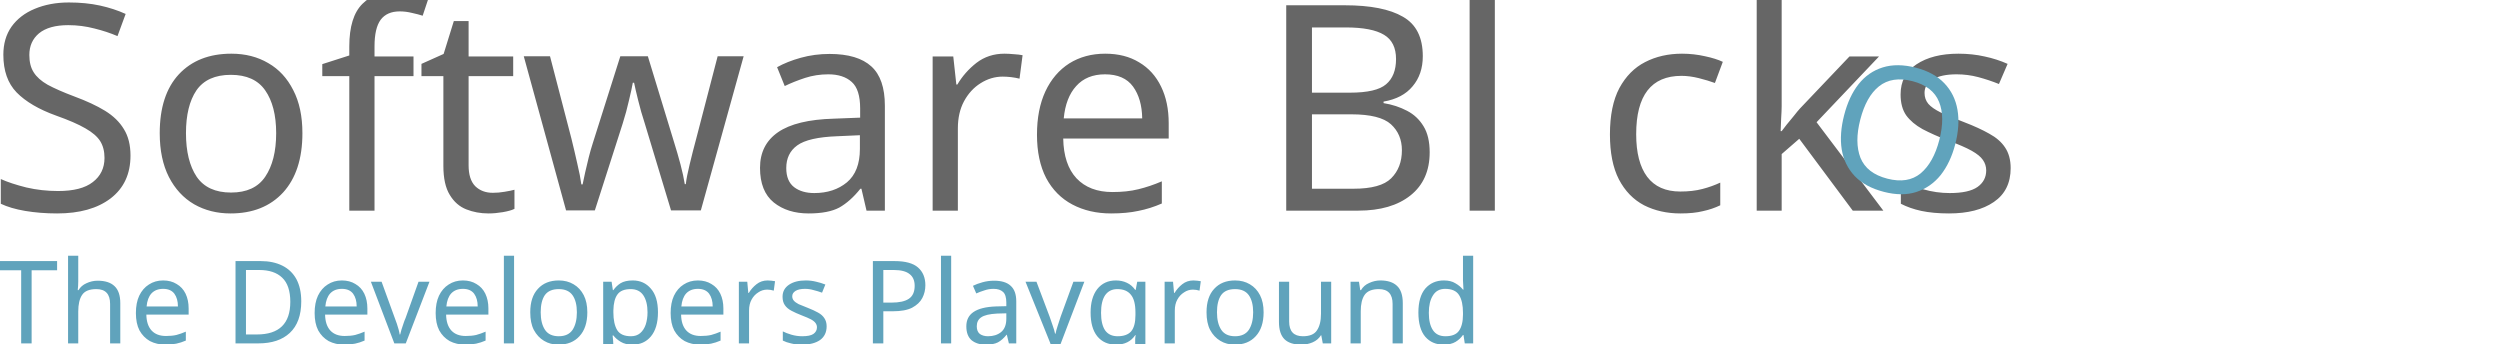
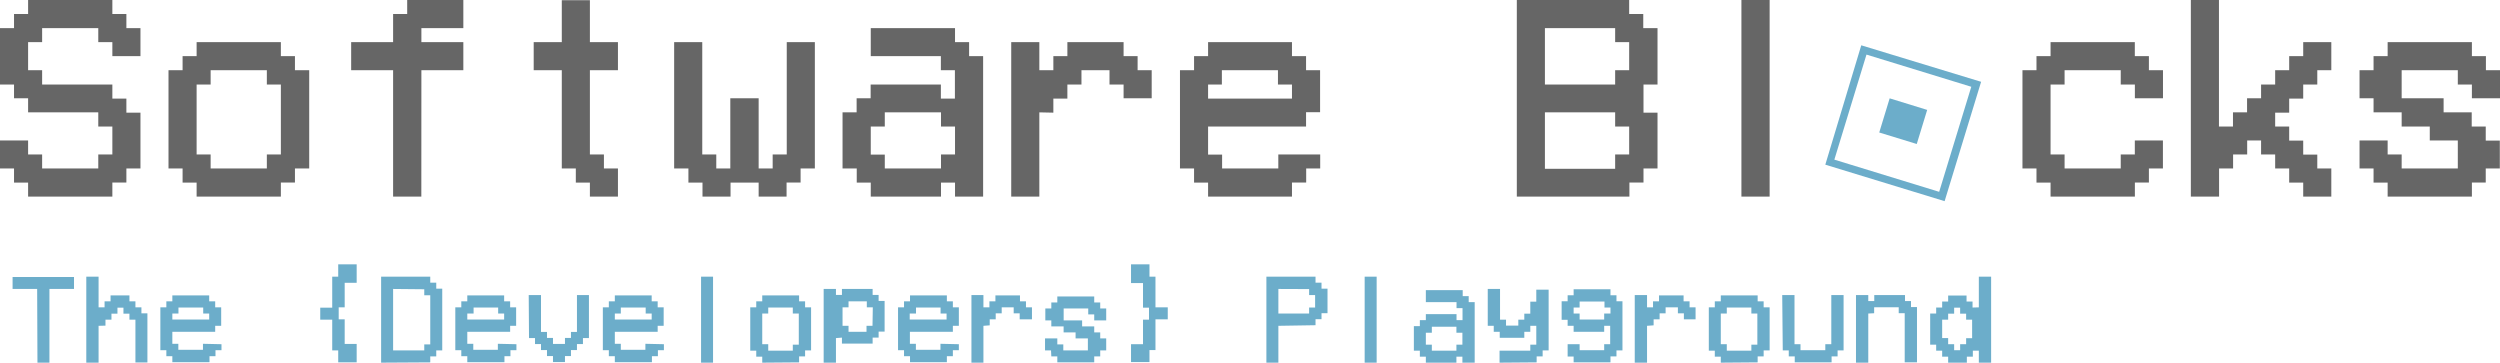
- <svg xmlns="http://www.w3.org/2000/svg" width="579.445" height="79.593" viewBox="0 0 153.311 21.059">
+ <svg xmlns="http://www.w3.org/2000/svg" id="Layer_1" data-name="Layer 1" viewBox="0 0 417.19 60.52">
  <defs>
-     <path id="f" d="M14.174 82.21h152.702v17.576H14.174z" />
-     <path id="c" d="M14.93 82.21h151.568v17.954H14.93z" />
-     <path id="b" d="M14.174 91.092h168.01v51.216H14.174z" />
-     <path id="a" d="M14.552 94.683h178.783v49.893H14.552z" />
-     <path id="d" d="M12.473 60.854h186.531v54.996H12.473z" />
-     <path id="e" d="M92.415 71.815h52.161v39.688H92.415z" />
+     <style>.cls-1{fill:#666}.cls-2{fill:#6cadca}</style>
  </defs>
-   <g font-weight="400" font-family="sans-serif">
-     <text style="line-height:1.25" x="169.9" y="129.646" font-size="10.583" stroke-width=".265" transform="translate(-.01 -66.233)" />
-     <text style="line-height:1.25;white-space:pre;shape-inside:url(#d)" transform="translate(-13.33 -67.778)" font-size="17.639">
-       <tspan x="12.473" y="80.697">
-         <tspan style="-inkscape-font-specification:'VCR OSD Mono'" font-family="VCR OSD Mono" fill="#666">Software Bl cks</tspan>
-       </tspan>
-     </text>
-     <text style="line-height:1.25;white-space:pre;shape-inside:url(#e)" transform="matrix(.97858 .25257 -.25257 .97858 41.682 -92.585)" font-size="10.583">
-       <tspan x="92.416" y="81.606">
-         <tspan style="-inkscape-font-specification:Habesha_Blocks" font-family="Habesha_Blocks" fill="#60a3bc">O</tspan>
-       </tspan>
-     </text>
-     <text style="line-height:1.25;white-space:pre;shape-inside:url(#f)" transform="translate(-14.518 -69.087)" font-size="7.056">
-       <tspan x="14.174" y="90.146">
-         <tspan style="-inkscape-font-specification:'VCR OSD Mono'" font-family="VCR OSD Mono" fill="#60a3bc">The Developers Playground</tspan>
-       </tspan>
-     </text>
-   </g>
+   <path class="cls-1" d="M42.49 18.58h2.35v4.68h-4.69v-2.34H37.8v-2.34h-9.37v2.34h-2.34v4.69h2.34V28h11.72v2.34h2.34v2.35h2.35V42h-2.35v2.35h-2.34v2.35H26.09v-2.34h-2.35V42H21.4v-4.67h4.69v2.34h2.34V42h9.37v-2.33h2.35V35H37.8v-2.36H26.09v-2.35h-2.35V28H21.4v-9.42h2.34v-2.35h2.35v-2.34h14.06v2.34h2.34zM54.21 46.7v-2.34h-2.34V42h-2.35V25.61h2.35v-2.35h2.34v-2.34h14.06v2.34h2.35v2.35H73V42h-2.38v2.35h-2.35v2.35zm2.34-4.7h9.38v-2.33h2.34V28h-2.34v-2.39h-9.38V28h-2.34v11.67h2.34zM91.71 46.7H87V25.61h-7v-4.69h7v-4.69h2.35v-2.34h9.37v4.69h-7v2.34h7v4.69h-7zM122.18 42h2.34v4.7h-4.68v-2.34h-2.35V42h-2.34V25.61h-4.69v-4.69h4.69v-7h4.69v7h4.68v4.69h-4.68v14.06h2.34zM133.9 20.92h4.69v18.75h2.34V42h2.34V30.29H148V42h2.34v-2.33h2.35V20.92h4.69V42H155v2.35h-2.34v2.35H148v-2.34h-4.69v2.34h-4.68v-2.34h-2.35V42h-2.38zM166.71 46.7v-2.34h-2.34V42H162v-9.36h2.35v-2.35h2.34V28h11.72v2.34h2.34v-4.73h-2.34v-2.35h-11.7v-4.68h14.06v2.34h2.35v2.34h2.34V46.7h-4.69v-2.34h-2.34v2.34zm2.34-4.7h9.38v-2.33h2.34V35h-2.34v-2.36h-9.38V35h-2.34v4.69h2.34zM194.84 32.64V46.7h-4.69V20.92h4.69v4.69h2.34v-2.35h2.34v-2.34h9.38v2.34h2.34v2.35h2.35v4.68h-4.69V28h-2.35v-2.39h-4.68V28h-2.35v2.34h-2.34v2.35zM241.71 39.67V42h-2.34v2.35H237v2.35h-14v-2.34h-2.34V42h-2.35V25.61h2.35v-2.35H223v-2.34h14v2.34h2.35v2.35h2.34v7h-2.34V35H223v4.69h2.34V42h9.38v-2.33zM223 28v2.34h14V28h-2.34v-2.39h-9.36V28zM274.52 46.7V13.89h18.75v2.34h2.35v2.35H298V28h-2.34v4.69H298V42h-2.34v2.35h-2.35v2.35zm4.69-18.7h11.72v-2.39h2.34v-4.69h-2.34v-2.34h-11.72zm0 14.06h11.72v-2.39h2.34V35h-2.34v-2.36h-11.72zM316.71 13.89V46.7H312V13.89zM377.65 39.67v-2.34h4.69V42H380v2.35h-2.34v2.35h-14.07v-2.34h-2.35V42h-2.34V25.61h2.34v-2.35h2.35v-2.34h14.06v2.34H380v2.35h2.35v4.68h-4.69V28h-2.36v-2.39h-9.37V28h-2.34v11.67h2.34V42h9.37v-2.33zM391.71 42v4.7H387V13.89h4.69V35h2.34v-2.36h2.35v-2.35h2.34V28h2.35v-2.39h2.34v-2.35h2.34v-2.34h4.69v4.69h-2.34V28h-2.35v2.34h-2.34v2.35h-2.34V35h2.34v2.35h2.34v2.34h2.35V42h2.34v4.7h-4.69v-2.34h-2.34V42h-2.34v-2.33h-2.35v-2.34h-2.32v2.34h-2.35V42zM417.49 42h-2.34v-4.67h4.69v2.34h2.34V42h9.37v-4.67h-4.68V35h-4.69v-2.36h-4.69v-2.35h-2.34v-4.68h2.34v-2.35h2.35v-2.34h14.06v2.34h2.34v2.35h2.35v4.68h-4.69V28h-2.35v-2.39h-9.37v4.68h7v2.35h4.69V35h2.34v2.35h2.35V42h-2.35v2.35h-2.31v2.35h-14.06v-2.34h-2.35z" transform="translate(-21.4 -13.89)" />
+   <path class="cls-2" d="M27.6 62.11h-4.1v-2h10.25v2h-4.1v12.3h-2zM37.85 68.26v6.15H35.8V60.06h2.05v5.12h1v-1h1v-1H43v1h1v1h1v1h1v8.2h-2v-7.15h-1v-1h-1v-1h-1v1h-1v1h-1v1zM58.36 71.33v1h-1v1h-1v1h-6.2v-1h-1v-1h-1v-7.15h1v-1h1v-1h6.15v1h1v1h1v3.08h-1v1h-7.15v2h1v1h4.11v-1zm-8.2-5.12v1h6.15v-1h-1v-1h-4.13v1zM77.84 60.06V58h3.08v3.08h-2v4.1h-1v2h1v4.1h2v3.08h-3.08v-2h-1v-5.13h-2v-2h2v-5.17zM85 74.41V60.06h8.2v1h1v1h1v10.3h-1v1h-1v1zm2-12.3v10.25h5.2v-1h1v-8.2h-1v-1zM107.58 71.33v1h-1v1h-1v1h-6.2v-1h-1v-1h-1v-7.15h1v-1h1v-1h6.15v1h1v1h1v3.08h-1v1h-7.15v2h1v1h4.1v-1zm-8.2-5.12v1h6.15v-1h-1v-1h-4.1v1zM109.63 63.13h2.05v6.15h1v1h1v1h2v-1h1v-1h1v-6.15h2v7.18h-1v1h-1v1h-1v1h-1v1h-2v-1h-1v-1h-1v-1h-1v-1h-1zM132.19 71.33v1h-1v1h-1v1H124v-1h-1v-1h-1v-7.15h1v-1h1v-1h6.15v1h1v1h1v3.08h-1v1H124v2h1v1h4.1v-1zM124 66.21v1h6.15v-1h-1v-1H125v1zM140.39 60.06v14.35h-2V60.06zM148.6 74.41v-1h-1v-1h-1v-7.23h1v-1h1v-1h6.15v1h1v1h1v7.18h-1v1h-1v1zm1-2h4.1v-1h1v-5.2h-1v-1h-4.1v1h-1v5.12h1zM160.9 70.31v4.1h-2.05v-12.3h2.05v1h1v-1h5.12v1h1v1h1v5.12h-1v1h-1v1h-5.12v-1zm6.15-5.13h-1v-1H163v1h-1v3.08h1v1h3v-1h1zM181.41 71.33v1h-1v1h-1v1h-6.15v-1h-1v-1h-1v-7.15h1v-1h1v-1h6.15v1h1v1h1v3.08h-1v1h-7.17v2h1v1h4.1v-1zm-8.2-5.12v1h6.15v-1h-1v-1h-4.1v1zM185.51 68.26v6.15h-2V63.13h2v2.05h1v-1h1v-1h4.1v1h1v1h1v2h-2.05v-1h-1v-1h-2v1h-1v1h-1v1zM196.79 72.36h-1v-2h2.05v1h1v1h4.1v-2h-2.05v-1h-2v-1h-2.05v-1h-1v-2h1v-1h1v-1H204v1h1v1h1v2h-2v-1h-1v-1h-4.1v2h3.08v1H204v1h1v1h1v2h-1v1h-1v1h-6.16v-1h-1zM214.22 60.06v5.12h2.05v2h-2.05v5.13h-1v2h-3.08v-2.98h2v-4.1h1v-2h-1v-4.1h-2V58h3.08v2.06zM234.73 68.26v6.15h-2V60.06h8.2v1h1v1h1v4.1h-1v1h-1v1zm0-6.15v4.1h5.13v-1h1v-2.08h-1v-1zM251.13 60.06v14.35h-2V60.06zM259.34 74.41v-1h-1v-1h-1v-4.1h1v-1h1v-1h5.12v1h1v-2h-1v-1h-5.12v-2h6.15v1h1v1h1v10.1h-2.05v-1h-1v1zm1-2h4.1v-1h1v-2h-1v-1h-4.1v1h-1v2h1zM271.64 74.41v-2h5.13v-1h1v-3.15h-1v1h-1v1h-4.1v-1h-1v-1h-1v-6.15h2.05v5.12h1v1h2.05v-1h1v-1h1v-2h1v-2h2.06v10.13h-1v1h-1v1zM284 73.39h-1v-2.06h2v1h4.1v-1h1v-3.07h-1v1H284v-1h-1v-1h-1v-3.1h1v-1h1v-1h6.15v1h1v1h1v8.2h-1v1h-1v1H284zm6.15-7.18v-1h-1v-1H285v1h-1v1h1v1h4.1v-1zM296.25 68.26v6.15h-2.05V63.13h2.05v2.05h1v-1h1v-1h4.1v1h1v1h1v2h-1.95v-1h-1v-1h-2.05v1h-1v1h-1v1zM308.56 74.41v-1h-1v-1h-1v-7.23h1v-1h1v-1h6.15v1h1v1h1v7.18h-1v1h-1v1zm1-2h4.1v-1h1v-5.2h-1v-1h-4.1v1h-1v5.12h1zM318.81 63.13h2.05v8.2h1v1H326v-1h1v-8.2h2.05v9.23h-1v1h-1v1h-6.15v-1h-1v-1h-1zM333.17 66.21v8.2h-2.05V63.13h2.05v1h1v-1h5.13v1h1v1h1v9.23h-2.05v-8.2h-1v-1h-4.1v1zM351.62 65.18v-5.12h2.05v14.35h-2.05v-2h-1v1h-1v1h-3.12v-1h-1v-1h-1v-1h-1v-5.2h1v-1h1v-1h1v-1h3.07v1h1v1zm-5.12 6.15h1v1h1v-1h1v-1h1v-3.1h-1v-1h-1v-1h-1v1h-1v1h-1v3.08h1zM352 27.54l-6.09 19.92L326 41.37l6-19.92zm-7 18.36l5.36-17.53L332.87 23l-5.36 17.53zm-2-13.67l-1.74 5.69L335 36l1.74-5.7z" transform="translate(-21.4 -13.89)" />
</svg>
